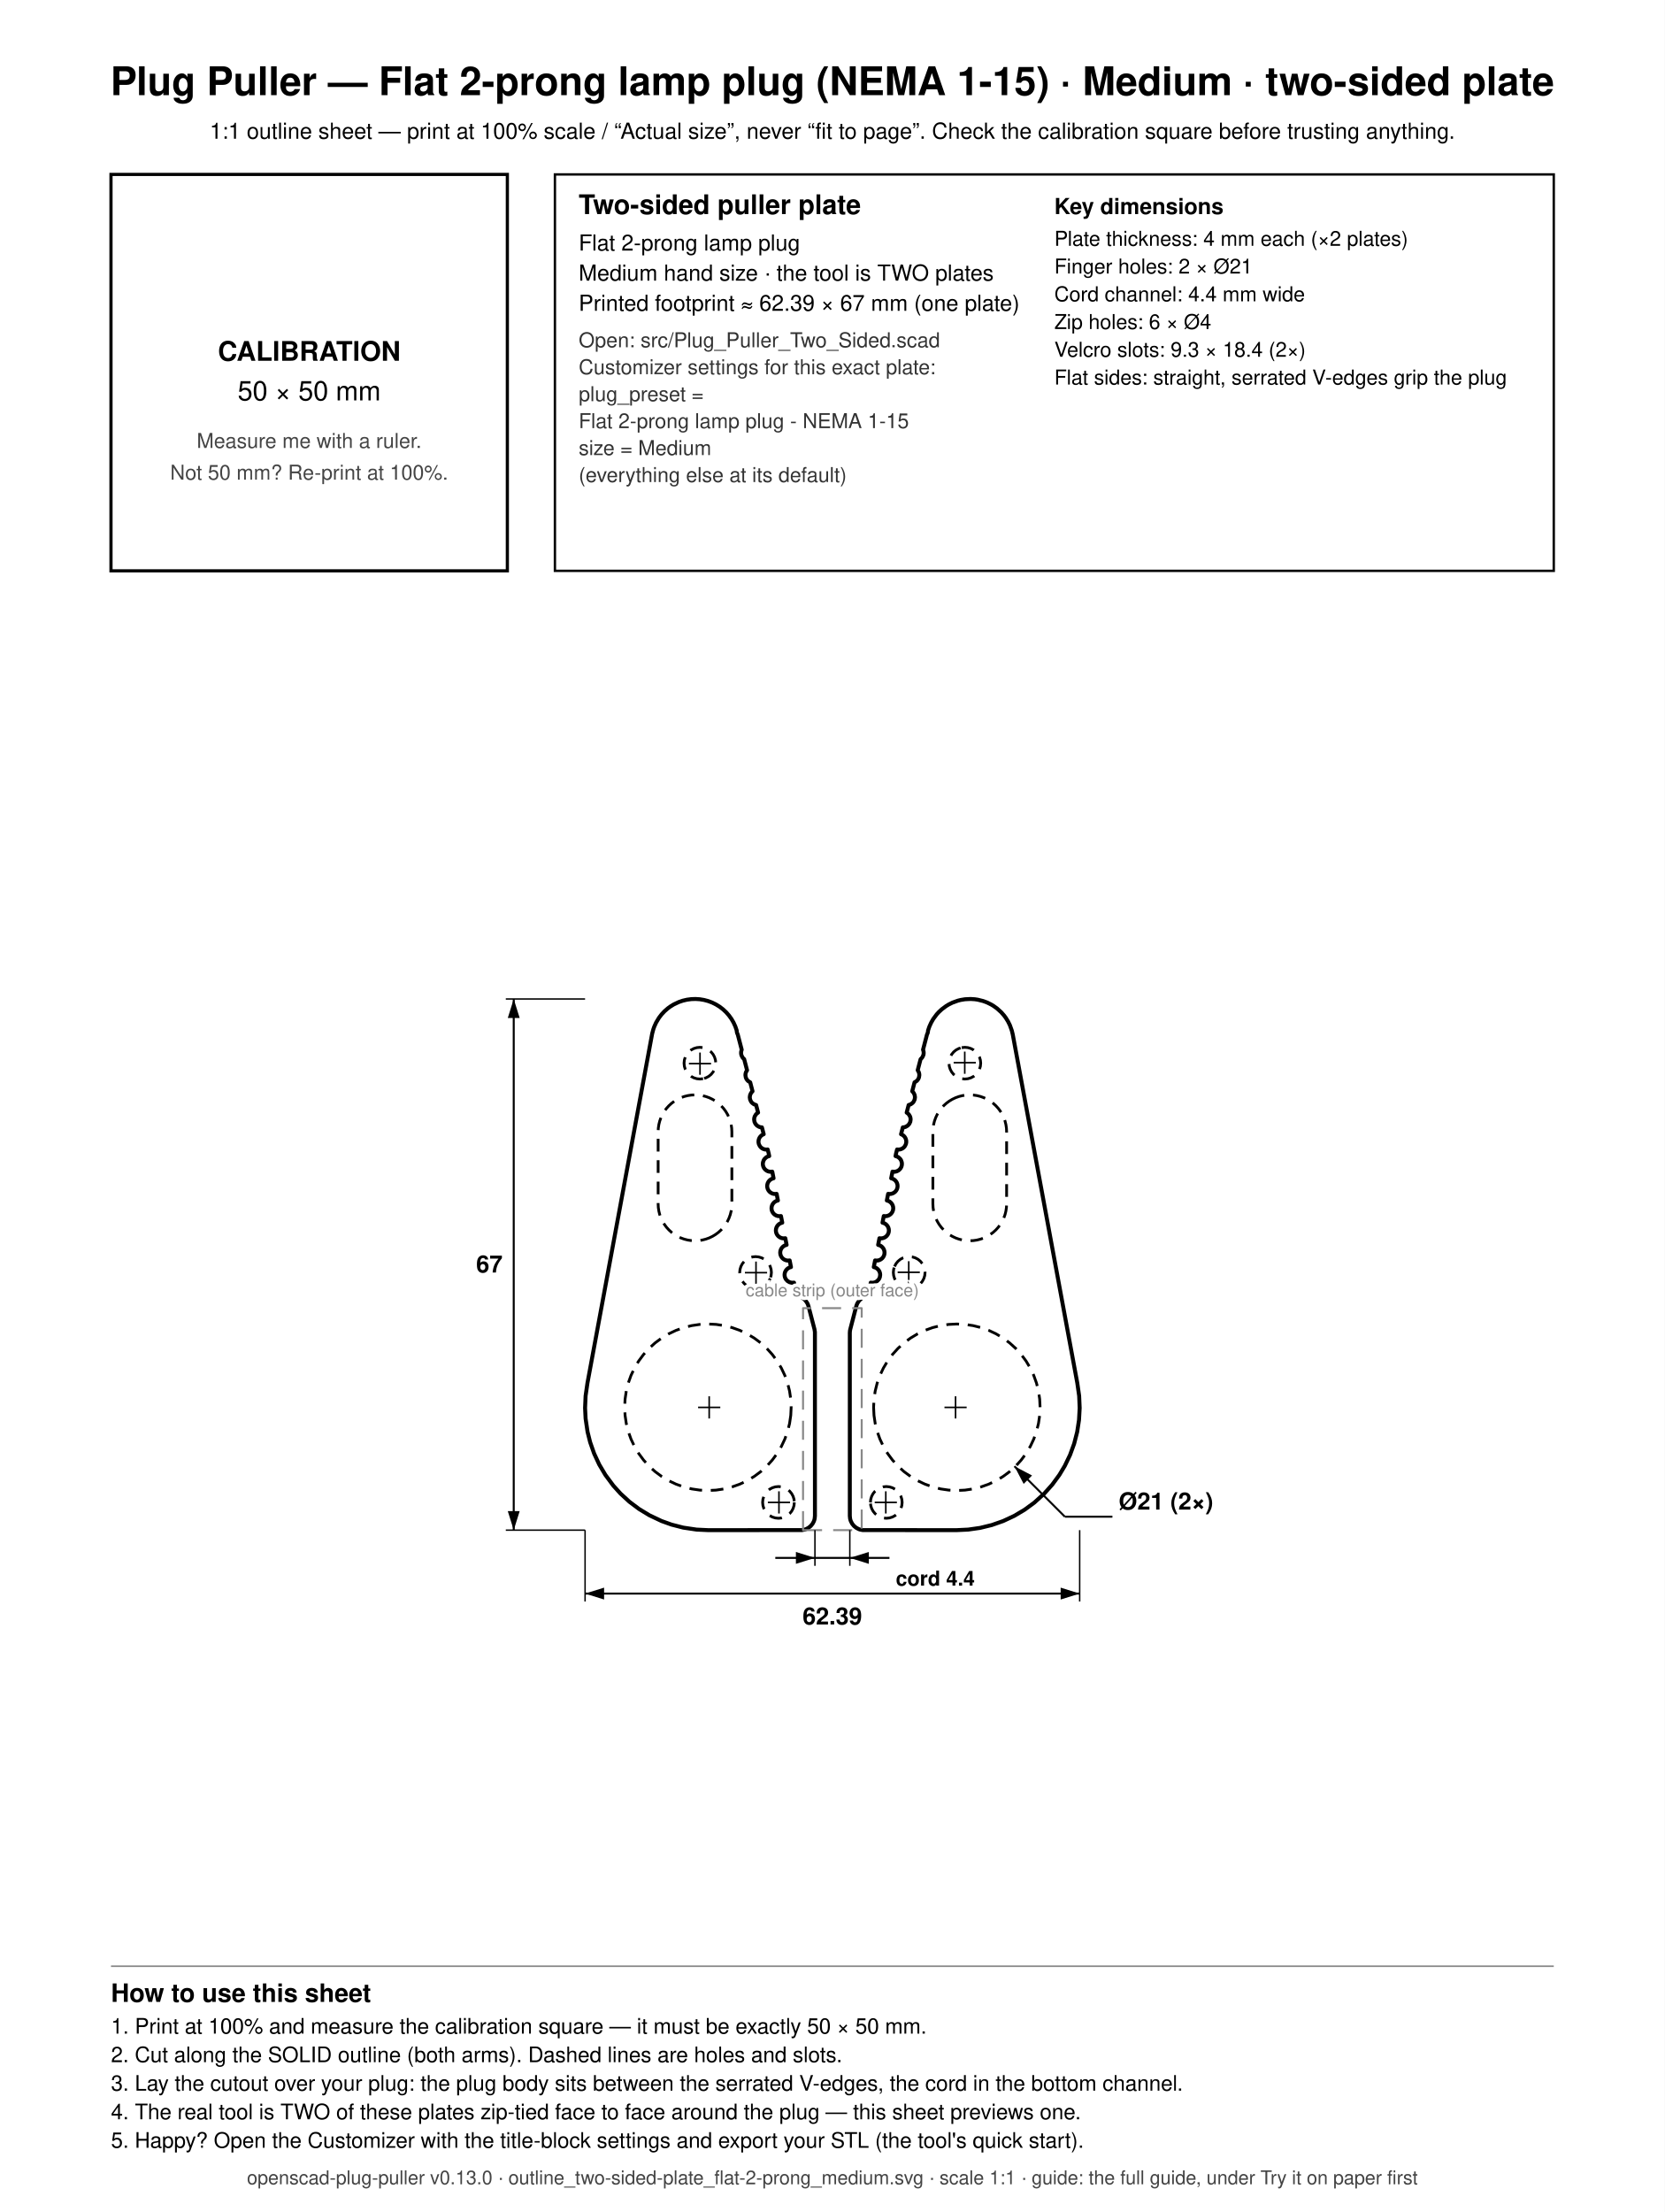
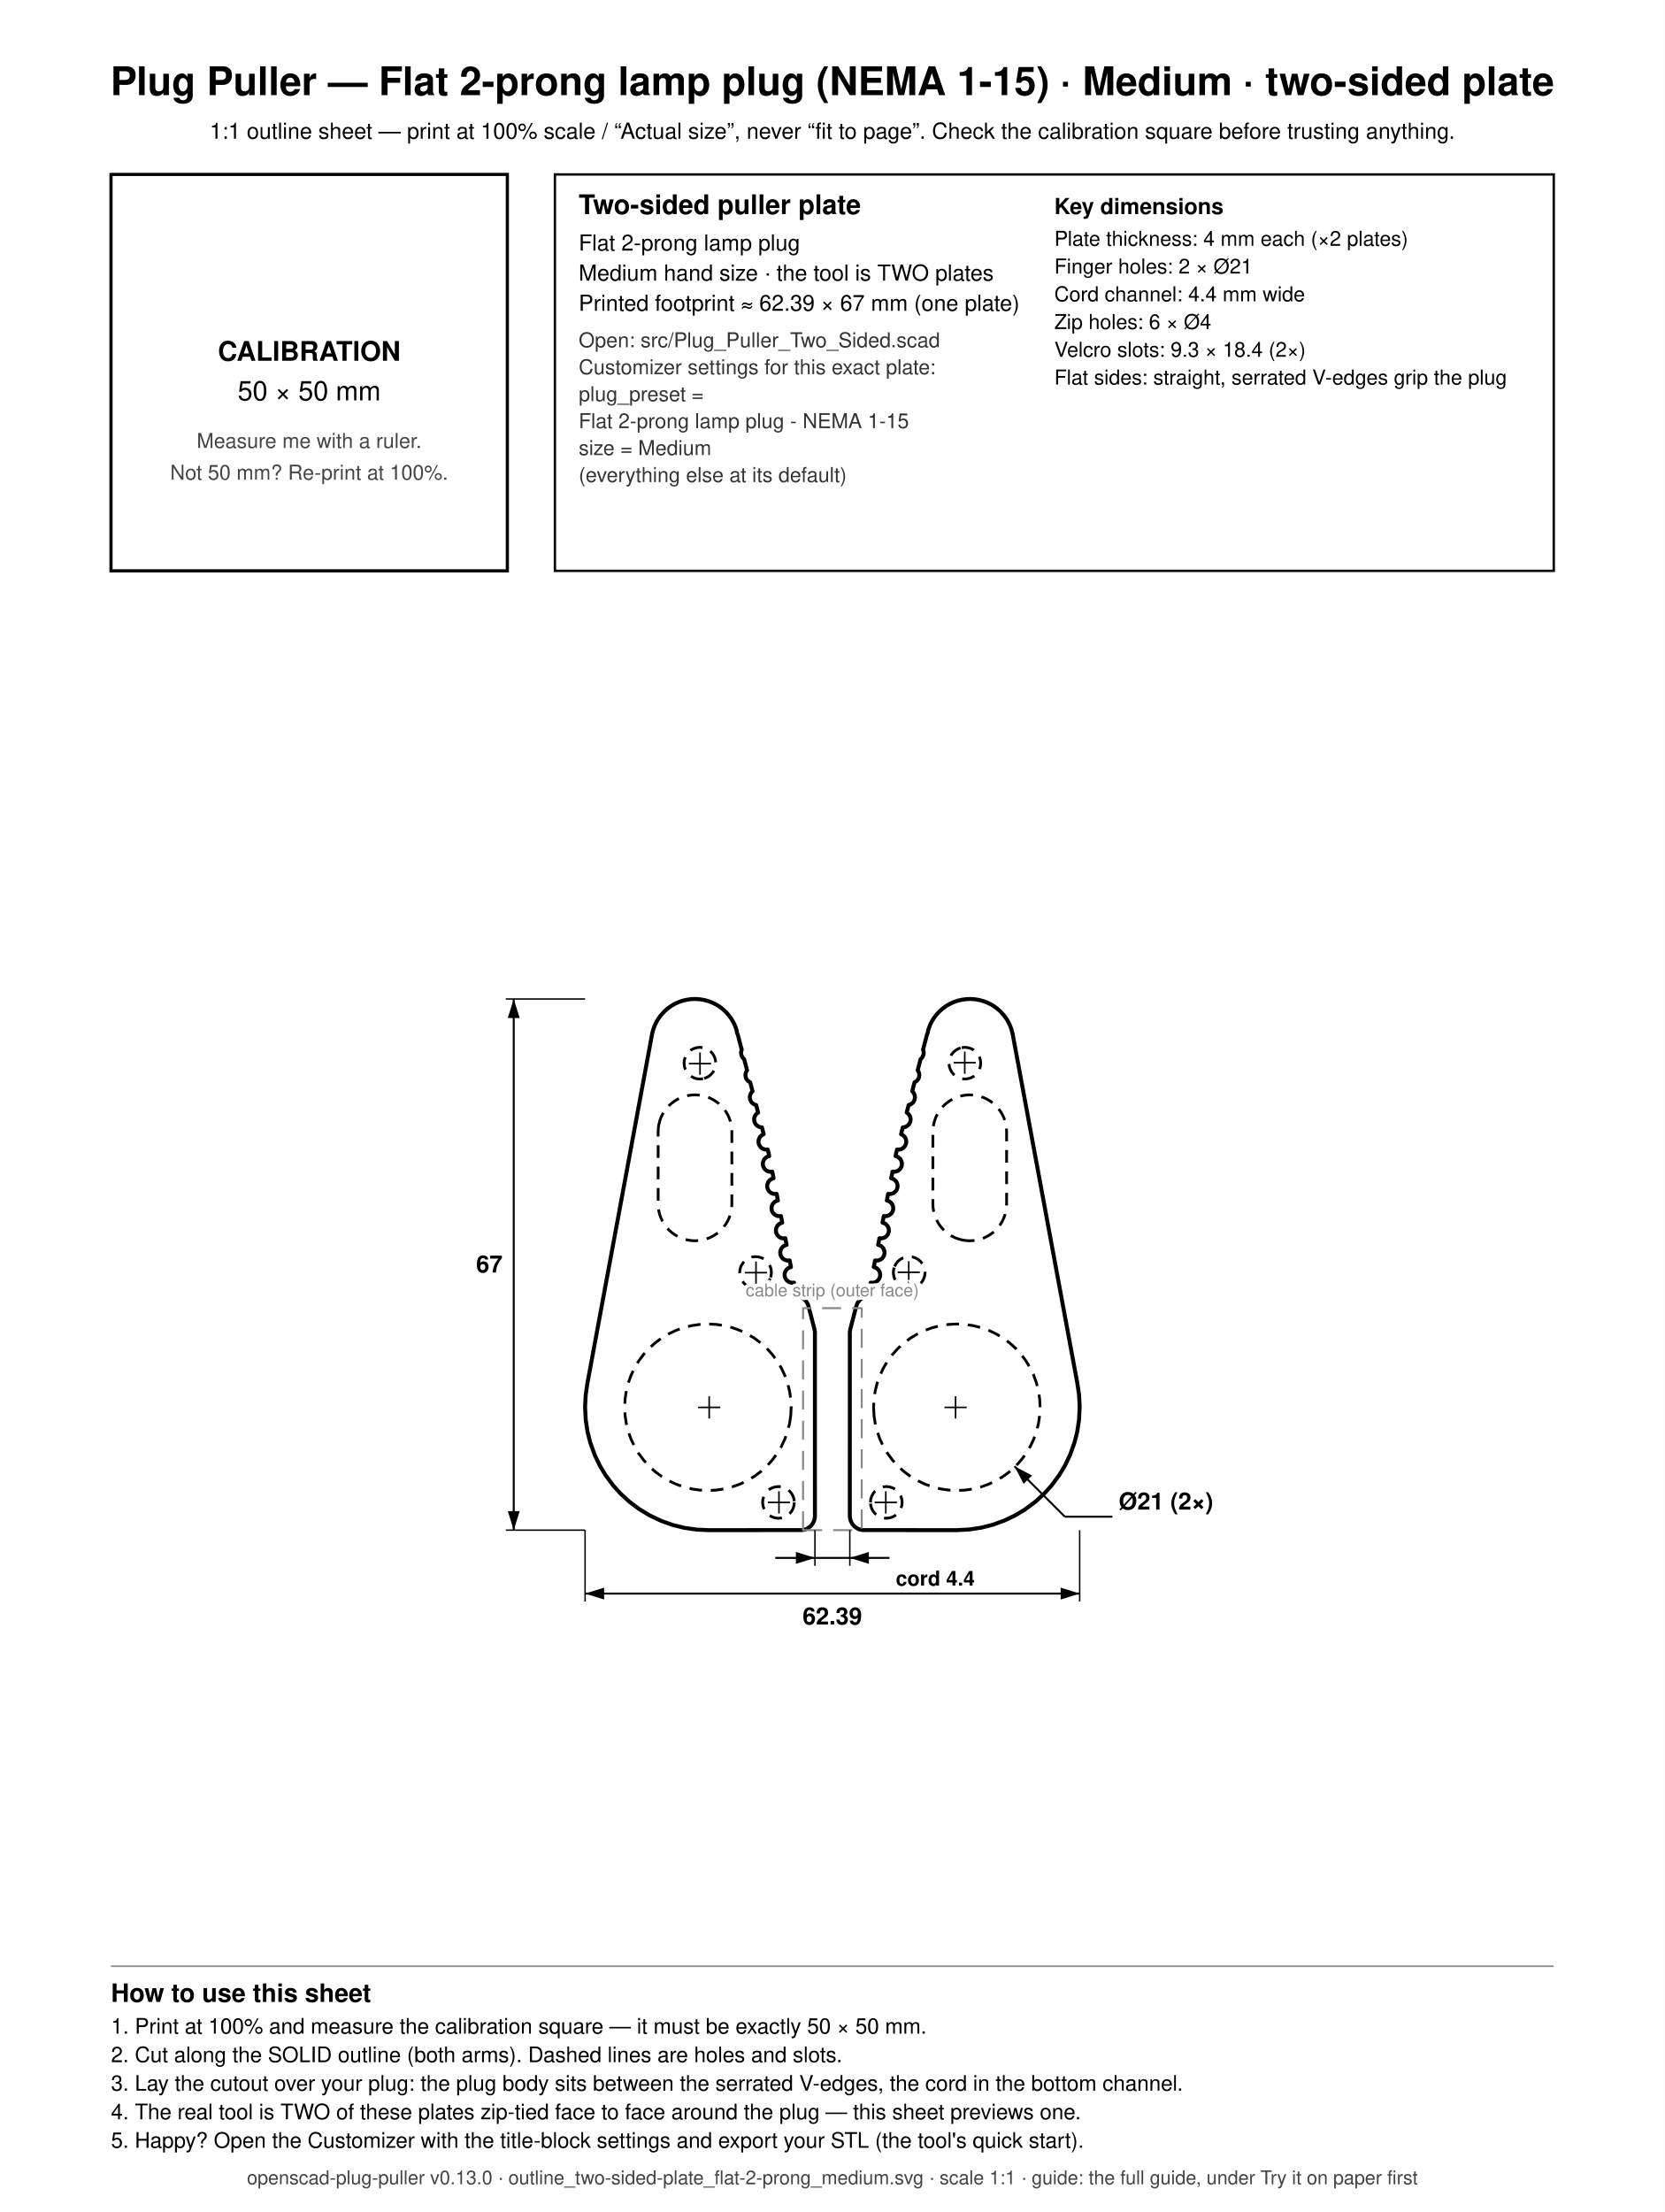
<svg xmlns="http://www.w3.org/2000/svg" width="210mm" height="279mm" viewBox="0 0 210 279">
  <rect x="0" y="0" width="210" height="279" fill="white" />
  <text x="105.000" y="12.000" font-family="Helvetica, Arial, sans-serif" font-size="5" font-weight="bold" text-anchor="middle" fill="black">Plug Puller — Flat 2-prong lamp plug (NEMA 1-15) · Medium · two-sided plate</text>
  <text x="105.000" y="17.500" font-family="Helvetica, Arial, sans-serif" font-size="2.8" font-weight="normal" text-anchor="middle" fill="black">1:1 outline sheet — print at 100% scale / “Actual size”, never “fit to page”. Check the calibration square before trusting anything.</text>
  <rect x="14" y="22" width="50" height="50" fill="none" stroke="black" stroke-width="0.4" />
  <text x="39.000" y="45.500" font-family="Helvetica, Arial, sans-serif" font-size="3.4" font-weight="bold" text-anchor="middle" fill="black">CALIBRATION</text>
  <text x="39.000" y="50.500" font-family="Helvetica, Arial, sans-serif" font-size="3.4" font-weight="normal" text-anchor="middle" fill="black">50 × 50 mm</text>
  <text x="39.000" y="56.500" font-family="Helvetica, Arial, sans-serif" font-size="2.6" font-weight="normal" text-anchor="middle" fill="#444444">Measure me with a ruler.</text>
  <text x="39.000" y="60.500" font-family="Helvetica, Arial, sans-serif" font-size="2.6" font-weight="normal" text-anchor="middle" fill="#444444">Not 50 mm? Re-print at 100%.</text>
  <rect x="70" y="22" width="126" height="50" fill="none" stroke="black" stroke-width="0.3" />
  <text x="73.000" y="27.000" font-family="Helvetica, Arial, sans-serif" font-size="3.4" font-weight="bold" text-anchor="start" fill="black">Two-sided puller plate</text>
  <text x="73.000" y="31.600" font-family="Helvetica, Arial, sans-serif" font-size="2.8" font-weight="normal" text-anchor="start" fill="black">Flat 2-prong lamp plug</text>
  <text x="73.000" y="35.400" font-family="Helvetica, Arial, sans-serif" font-size="2.8" font-weight="normal" text-anchor="start" fill="black">Medium hand size · the tool is TWO plates</text>
  <text x="73.000" y="39.200" font-family="Helvetica, Arial, sans-serif" font-size="2.8" font-weight="normal" text-anchor="start" fill="black">Printed footprint ≈ 62.39 × 67 mm (one plate)</text>
  <text x="73.000" y="43.800" font-family="Helvetica, Arial, sans-serif" font-size="2.6" font-weight="normal" text-anchor="start" fill="#333333">Open: src/Plug_Puller_Two_Sided.scad</text>
  <text x="73.000" y="47.200" font-family="Helvetica, Arial, sans-serif" font-size="2.6" font-weight="normal" text-anchor="start" fill="#333333">Customizer settings for this exact plate:</text>
  <text x="73.000" y="50.600" font-family="Helvetica, Arial, sans-serif" font-size="2.6" font-weight="normal" text-anchor="start" fill="#333333">  plug_preset =</text>
  <text x="73.000" y="54.000" font-family="Helvetica, Arial, sans-serif" font-size="2.6" font-weight="normal" text-anchor="start" fill="#333333">      Flat 2-prong lamp plug - NEMA 1-15</text>
  <text x="73.000" y="57.400" font-family="Helvetica, Arial, sans-serif" font-size="2.6" font-weight="normal" text-anchor="start" fill="#333333">  size = Medium</text>
  <text x="73.000" y="60.800" font-family="Helvetica, Arial, sans-serif" font-size="2.6" font-weight="normal" text-anchor="start" fill="#333333">  (everything else at its default)</text>
  <text x="133.000" y="27.000" font-family="Helvetica, Arial, sans-serif" font-size="2.8" font-weight="bold" text-anchor="start" fill="black">Key dimensions</text>
  <text x="133.000" y="31.000" font-family="Helvetica, Arial, sans-serif" font-size="2.6" font-weight="normal" text-anchor="start" fill="black">Plate thickness: 4 mm each (×2 plates)</text>
  <text x="133.000" y="34.500" font-family="Helvetica, Arial, sans-serif" font-size="2.6" font-weight="normal" text-anchor="start" fill="black">Finger holes: 2 × Ø21</text>
  <text x="133.000" y="38.000" font-family="Helvetica, Arial, sans-serif" font-size="2.6" font-weight="normal" text-anchor="start" fill="black">Cord channel: 4.4 mm wide</text>
  <text x="133.000" y="41.500" font-family="Helvetica, Arial, sans-serif" font-size="2.6" font-weight="normal" text-anchor="start" fill="black">Zip holes: 6 × Ø4</text>
  <text x="133.000" y="45.000" font-family="Helvetica, Arial, sans-serif" font-size="2.6" font-weight="normal" text-anchor="start" fill="black">Velcro slots: 9.3 × 18.4 (2×)</text>
  <text x="133.000" y="48.500" font-family="Helvetica, Arial, sans-serif" font-size="2.6" font-weight="normal" text-anchor="start" fill="black">Flat sides: straight, serrated V-edges grip the plug</text>
  <line x1="14.000" y1="248.000" x2="196.000" y2="248.000" stroke="#888888" stroke-width="0.2" />
  <text x="14.000" y="252.500" font-family="Helvetica, Arial, sans-serif" font-size="3.2" font-weight="bold" text-anchor="start" fill="black">How to use this sheet</text>
  <text x="14.000" y="256.500" font-family="Helvetica, Arial, sans-serif" font-size="2.7" font-weight="normal" text-anchor="start" fill="black">1. Print at 100% and measure the calibration square — it must be exactly 50 × 50 mm.</text>
  <text x="14.000" y="260.100" font-family="Helvetica, Arial, sans-serif" font-size="2.7" font-weight="normal" text-anchor="start" fill="black">2. Cut along the SOLID outline (both arms). Dashed lines are holes and slots.</text>
  <text x="14.000" y="263.700" font-family="Helvetica, Arial, sans-serif" font-size="2.7" font-weight="normal" text-anchor="start" fill="black">3. Lay the cutout over your plug: the plug body sits between the serrated V-edges, the cord in the bottom channel.</text>
  <text x="14.000" y="267.300" font-family="Helvetica, Arial, sans-serif" font-size="2.7" font-weight="normal" text-anchor="start" fill="black">4. The real tool is TWO of these plates zip-tied face to face around the plug — this sheet previews one.</text>
  <text x="14.000" y="270.900" font-family="Helvetica, Arial, sans-serif" font-size="2.7" font-weight="normal" text-anchor="start" fill="black">5. Happy? Open the Customizer with the title-block settings and export your STL (the tool's quick start).</text>
  <text x="105.000" y="275.500" font-family="Helvetica, Arial, sans-serif" font-size="2.4" font-weight="normal" text-anchor="middle" fill="#444444">openscad-plug-puller v0.13.0 · outline_two-sided-plate_flat-2-prong_medium.svg · scale 1:1 · guide: the full guide, under Try it on paper first</text>
-   <path d="M 122.134 192.927 L 123.636 192.713 L 125.114 192.352 L 126.548 191.848 L 127.927 191.205 L 129.235 190.431 L 130.462 189.532 L 131.720 188.392 L 132.734 187.260 L 133.633 186.033 L 134.324 184.880 L 134.982 183.509 L 135.503 182.081 L 135.881 180.608 L 136.112 179.105 L 136.196 177.586 L 136.130 176.067 L 135.896 174.442 L 127.755 130.480 L 127.635 129.987 L 127.394 129.313 L 127.155 128.829 L 126.870 128.371 L 126.654 128.080 L 126.298 127.674 L 125.768 127.194 L 125.330 126.879 L 125.019 126.693 L 124.535 126.454 L 124.030 126.264 L 123.336 126.091 L 122.977 126.037 L 122.438 126.002 L 121.723 126.037 L 121.191 126.125 L 120.839 126.213 L 120.165 126.454 L 119.681 126.693 L 119.370 126.879 L 118.795 127.306 L 118.402 127.674 L 118.158 127.943 L 117.731 128.518 L 117.462 128.985 L 117.239 129.476 L 117.067 129.979 L 117.061 130.096 L 117.023 130.288 L 116.932 130.496 L 116.436 132.403 L 116.475 132.508 L 116.513 132.700 L 116.513 132.896 L 116.475 133.088 L 116.349 133.353 L 116.225 133.505 L 116.127 133.590 L 115.762 134.990 L 115.893 135.215 L 115.950 135.403 L 115.969 135.598 L 115.926 135.888 L 115.851 136.069 L 115.742 136.232 L 115.603 136.371 L 115.365 136.515 L 115.072 137.641 L 115.252 137.842 L 115.377 138.108 L 115.420 138.398 L 115.377 138.688 L 115.252 138.953 L 115.127 139.105 L 114.892 139.280 L 114.620 139.377 L 114.371 140.333 L 114.506 140.425 L 114.645 140.563 L 114.796 140.815 L 114.852 141.003 L 114.872 141.198 L 114.829 141.488 L 114.703 141.753 L 114.506 141.971 L 114.254 142.122 L 114.067 142.179 L 113.886 142.197 L 113.662 143.058 L 113.794 143.116 L 113.957 143.225 L 114.096 143.363 L 114.205 143.526 L 114.280 143.708 L 114.318 143.900 L 114.318 144.096 L 114.280 144.288 L 114.154 144.553 L 114.030 144.705 L 113.879 144.829 L 113.706 144.922 L 113.518 144.979 L 113.323 144.998 L 113.161 144.983 L 113.026 145.514 L 112.967 145.817 L 113.157 145.874 L 113.330 145.966 L 113.547 146.163 L 113.656 146.326 L 113.755 146.603 L 113.774 146.798 L 113.755 146.993 L 113.698 147.181 L 113.606 147.353 L 113.481 147.505 L 113.330 147.629 L 113.157 147.722 L 112.969 147.779 L 112.774 147.798 L 112.582 147.779 L 112.418 148.617 L 112.608 148.674 L 112.781 148.766 L 112.933 148.891 L 113.057 149.042 L 113.150 149.215 L 113.206 149.403 L 113.226 149.598 L 113.206 149.793 L 113.150 149.981 L 113.057 150.153 L 112.933 150.305 L 112.781 150.429 L 112.608 150.522 L 112.421 150.579 L 112.226 150.598 L 112.033 150.579 L 111.869 151.417 L 112.060 151.474 L 112.233 151.566 L 112.384 151.691 L 112.508 151.842 L 112.601 152.015 L 112.658 152.203 L 112.677 152.398 L 112.658 152.593 L 112.601 152.781 L 112.508 152.953 L 112.384 153.105 L 112.233 153.229 L 112.060 153.322 L 111.872 153.379 L 111.677 153.398 L 111.485 153.379 L 111.321 154.217 L 111.511 154.274 L 111.684 154.366 L 111.835 154.491 L 111.960 154.642 L 112.052 154.815 L 112.109 155.003 L 112.128 155.198 L 112.109 155.393 L 112.052 155.581 L 111.960 155.753 L 111.835 155.905 L 111.684 156.029 L 111.511 156.122 L 111.323 156.179 L 111.128 156.198 L 110.936 156.179 L 110.772 157.017 L 110.962 157.074 L 111.135 157.166 L 111.287 157.291 L 111.411 157.442 L 111.504 157.615 L 111.561 157.803 L 111.580 157.998 L 111.561 158.193 L 111.504 158.381 L 111.411 158.553 L 111.287 158.705 L 111.135 158.829 L 110.962 158.922 L 110.775 158.979 L 110.580 158.998 L 110.387 158.979 L 110.223 159.817 L 110.414 159.874 L 110.587 159.966 L 110.738 160.091 L 110.863 160.242 L 110.955 160.415 L 111.012 160.603 L 111.031 160.798 L 110.988 161.088 L 110.913 161.269 L 110.804 161.432 L 110.587 161.629 L 110.414 161.722 L 110.226 161.779 L 110.031 161.798 L 109.839 161.779 L 109.600 162.998 L 108.472 163.949 L 108.354 164.081 L 108.161 164.376 L 108.086 164.536 L 108.012 164.759 L 107.258 167.657 L 107.222 167.829 L 107.200 168.110 L 107.200 191.198 L 107.235 191.549 L 107.278 191.720 L 107.337 191.887 L 107.503 192.198 L 107.727 192.471 L 108.000 192.694 L 108.311 192.861 L 108.477 192.920 L 108.824 192.989 L 120.656 192.998 L 122.134 192.927 Z" fill="none" stroke="black" stroke-width="0.5" stroke-linejoin="round" />
+   <path d="M 110.936 156.179 L 111.226 156.193 L 111.419 156.155 L 111.600 156.080 L 111.763 155.971 L 111.901 155.832 L 112.010 155.669 L 112.109 155.393 L 112.128 155.198 L 112.109 155.003 L 112.052 154.815 L 111.960 154.642 L 111.835 154.491 L 111.684 154.366 L 111.511 154.274 L 111.321 154.217 L 111.485 153.379 L 111.677 153.398 L 111.872 153.379 L 112.060 153.322 L 112.233 153.229 L 112.384 153.105 L 112.508 152.953 L 112.601 152.781 L 112.658 152.593 L 112.677 152.398 L 112.658 152.203 L 112.601 152.015 L 112.508 151.842 L 112.384 151.691 L 112.233 151.566 L 112.060 151.474 L 111.869 151.417 L 112.033 150.579 L 112.226 150.598 L 112.421 150.579 L 112.608 150.522 L 112.781 150.429 L 112.933 150.305 L 113.057 150.153 L 113.150 149.981 L 113.206 149.793 L 113.226 149.598 L 113.206 149.403 L 113.150 149.215 L 113.057 149.042 L 112.933 148.891 L 112.781 148.766 L 112.608 148.674 L 112.418 148.617 L 112.582 147.779 L 112.774 147.798 L 112.969 147.779 L 113.157 147.722 L 113.330 147.629 L 113.481 147.505 L 113.606 147.353 L 113.698 147.181 L 113.755 146.993 L 113.774 146.798 L 113.755 146.603 L 113.656 146.326 L 113.547 146.163 L 113.330 145.966 L 113.157 145.874 L 112.967 145.817 L 113.026 145.514 L 113.161 144.983 L 113.323 144.998 L 113.518 144.979 L 113.706 144.922 L 113.879 144.829 L 114.030 144.705 L 114.154 144.553 L 114.280 144.288 L 114.318 144.096 L 114.318 143.900 L 114.280 143.708 L 114.205 143.526 L 114.096 143.363 L 113.957 143.225 L 113.794 143.116 L 113.662 143.058 L 113.886 142.197 L 114.067 142.179 L 114.254 142.122 L 114.506 141.971 L 114.703 141.753 L 114.829 141.488 L 114.872 141.198 L 114.852 141.003 L 114.796 140.815 L 114.645 140.563 L 114.506 140.425 L 114.371 140.333 L 114.620 139.377 L 114.892 139.280 L 115.127 139.105 L 115.252 138.953 L 115.377 138.688 L 115.420 138.398 L 115.377 138.108 L 115.252 137.842 L 115.072 137.641 L 115.365 136.515 L 115.603 136.371 L 115.742 136.232 L 115.851 136.069 L 115.926 135.888 L 115.969 135.598 L 115.950 135.403 L 115.893 135.215 L 115.762 134.990 L 116.127 133.590 L 116.225 133.505 L 116.349 133.353 L 116.475 133.088 L 116.513 132.896 L 116.513 132.700 L 116.475 132.508 L 116.436 132.403 L 116.932 130.496 L 117.023 130.288 L 117.061 130.096 L 117.067 129.979 L 117.306 129.313 L 117.545 128.829 L 117.830 128.371 L 118.158 127.943 L 118.526 127.549 L 118.932 127.194 L 119.370 126.879 L 119.837 126.609 L 120.329 126.387 L 120.839 126.213 L 121.364 126.091 L 121.899 126.020 L 122.438 126.002 L 122.977 126.037 L 123.509 126.125 L 124.030 126.264 L 124.535 126.454 L 125.019 126.693 L 125.330 126.879 L 125.768 127.194 L 126.174 127.549 L 126.654 128.080 L 126.969 128.518 L 127.155 128.829 L 127.394 129.313 L 127.583 129.818 L 127.731 130.370 L 135.896 174.442 L 136.112 175.891 L 136.196 177.410 L 136.112 179.105 L 135.881 180.608 L 135.554 181.911 L 134.982 183.509 L 134.324 184.880 L 133.633 186.033 L 132.622 187.396 L 131.720 188.392 L 130.599 189.420 L 129.235 190.431 L 128.082 191.122 L 126.712 191.780 L 125.283 192.301 L 123.810 192.679 L 122.307 192.910 L 120.656 192.998 L 108.824 192.989 L 108.477 192.920 L 108.311 192.861 L 108.000 192.694 L 107.727 192.471 L 107.609 192.340 L 107.503 192.198 L 107.337 191.887 L 107.235 191.549 L 107.200 191.198 L 107.203 168.005 L 107.258 167.657 L 108.012 164.759 L 108.086 164.536 L 108.161 164.376 L 108.354 164.081 L 108.472 163.949 L 109.600 162.998 L 109.839 161.779 L 110.031 161.798 L 110.226 161.779 L 110.414 161.722 L 110.587 161.629 L 110.804 161.432 L 110.913 161.269 L 110.988 161.088 L 111.031 160.798 L 111.012 160.603 L 110.955 160.415 L 110.863 160.242 L 110.738 160.091 L 110.587 159.966 L 110.414 159.874 L 110.223 159.817 L 110.387 158.979 L 110.580 158.998 L 110.775 158.979 L 110.962 158.922 L 111.135 158.829 L 111.287 158.705 L 111.411 158.553 L 111.504 158.381 L 111.561 158.193 L 111.580 157.998 L 111.561 157.803 L 111.504 157.615 L 111.411 157.442 L 111.287 157.291 L 111.135 157.166 L 110.962 157.074 L 110.772 157.017 L 110.936 156.179 Z" fill="none" stroke="black" stroke-width="0.5" stroke-linejoin="round" />
  <path d="M 110.251 178.531 L 110.200 177.502 L 110.250 176.472 L 110.401 175.453 L 110.651 174.453 L 110.998 173.483 L 111.438 172.551 L 111.968 171.668 L 112.581 170.840 L 113.273 170.076 L 114.036 169.384 L 114.864 168.770 L 115.747 168.240 L 116.678 167.799 L 117.649 167.451 L 118.648 167.200 L 119.667 167.049 L 120.696 166.998 L 121.726 167.048 L 122.745 167.199 L 123.744 167.449 L 124.715 167.796 L 125.646 168.236 L 126.530 168.766 L 127.358 169.379 L 128.122 170.071 L 128.814 170.834 L 129.428 171.661 L 129.958 172.545 L 130.399 173.476 L 130.747 174.446 L 130.997 175.446 L 131.149 176.465 L 131.200 177.494 L 131.150 178.523 L 130.999 179.543 L 130.749 180.542 L 130.402 181.513 L 129.962 182.444 L 129.432 183.328 L 128.819 184.156 L 128.127 184.920 L 127.364 185.612 L 126.536 186.226 L 125.653 186.756 L 124.722 187.197 L 123.751 187.544 L 122.752 187.795 L 121.733 187.947 L 120.704 187.998 L 119.674 187.947 L 118.655 187.797 L 117.656 187.547 L 116.685 187.200 L 115.754 186.760 L 114.870 186.230 L 114.042 185.617 L 113.278 184.925 L 112.586 184.162 L 111.972 183.334 L 111.442 182.451 L 111.001 181.519 L 110.653 180.549 L 110.403 179.550 L 110.251 178.531 Z" fill="none" stroke="black" stroke-width="0.35" stroke-linejoin="round" stroke-dasharray="1.6,1.1" />
-   <path d="M 120.129 138.652 L 120.546 138.453 L 120.976 138.299 L 121.418 138.188 L 121.877 138.120 L 122.325 138.098 L 122.781 138.120 L 123.233 138.187 L 123.682 138.299 L 124.112 138.453 L 124.524 138.649 L 124.909 138.880 L 125.276 139.151 L 125.614 139.457 L 125.926 139.801 L 126.197 140.168 L 126.432 140.559 L 126.624 140.965 L 126.780 141.402 L 126.890 141.844 L 126.957 142.296 L 126.979 142.750 L 126.979 151.846 L 126.956 152.307 L 126.889 152.759 L 126.780 153.194 L 126.624 153.631 L 126.428 154.043 L 126.193 154.434 L 125.926 154.795 L 125.614 155.138 L 125.282 155.440 L 124.915 155.712 L 124.518 155.950 L 124.105 156.145 L 123.682 156.296 L 123.233 156.409 L 122.781 156.476 L 122.325 156.498 L 121.870 156.475 L 121.418 156.408 L 120.976 156.296 L 120.546 156.142 L 120.134 155.947 L 119.743 155.712 L 119.376 155.440 L 119.039 155.133 L 118.732 154.795 L 118.461 154.428 L 118.227 154.036 L 118.032 153.624 L 117.878 153.194 L 117.768 152.751 L 117.701 152.300 L 117.679 151.846 L 117.679 142.750 L 117.701 142.296 L 117.768 141.844 L 117.878 141.402 L 118.035 140.965 L 118.230 140.553 L 118.465 140.161 L 118.737 139.795 L 119.044 139.457 L 119.382 139.151 L 119.743 138.884 L 120.129 138.652 Z" fill="none" stroke="black" stroke-width="0.35" stroke-linejoin="round" stroke-dasharray="1.6,1.1" />
  <path d="M 109.801 189.504 L 109.839 189.108 L 109.953 188.733 L 110.137 188.387 L 110.386 188.084 L 110.689 187.835 L 111.035 187.650 L 111.410 187.537 L 111.800 187.498 L 112.190 187.537 L 112.565 187.650 L 112.911 187.835 L 113.214 188.084 L 113.463 188.387 L 113.647 188.733 L 113.761 189.108 L 113.800 189.498 L 113.761 189.888 L 113.647 190.263 L 113.463 190.609 L 113.214 190.912 L 112.911 191.161 L 112.565 191.345 L 112.190 191.459 L 111.800 191.498 L 111.410 191.459 L 111.035 191.345 L 110.689 191.161 L 110.386 190.912 L 110.137 190.609 L 109.953 190.263 L 109.839 189.888 L 109.801 189.504 Z" fill="none" stroke="black" stroke-width="0.35" stroke-linejoin="round" stroke-dasharray="1.6,1.1" />
  <path d="M 121.312 132.139 L 121.710 132.098 L 122.100 132.137 L 122.475 132.250 L 122.821 132.435 L 123.124 132.684 L 123.373 132.987 L 123.557 133.333 L 123.671 133.708 L 123.710 134.098 L 123.671 134.488 L 123.557 134.863 L 123.373 135.209 L 123.124 135.512 L 122.821 135.761 L 122.475 135.945 L 122.100 136.059 L 121.710 136.098 L 121.320 136.059 L 120.945 135.945 L 120.599 135.761 L 120.296 135.512 L 120.047 135.209 L 119.863 134.863 L 119.749 134.488 L 119.710 134.098 L 119.749 133.708 L 119.863 133.333 L 120.047 132.987 L 120.296 132.684 L 120.599 132.435 L 120.945 132.250 L 121.312 132.139 Z" fill="none" stroke="black" stroke-width="0.35" stroke-linejoin="round" stroke-dasharray="1.6,1.1" />
  <path d="M 112.840 159.741 L 113.027 159.387 L 113.276 159.084 L 113.579 158.835 L 113.925 158.650 L 114.300 158.537 L 114.690 158.498 L 115.080 158.537 L 115.455 158.650 L 115.801 158.835 L 116.104 159.084 L 116.353 159.387 L 116.537 159.733 L 116.651 160.108 L 116.690 160.498 L 116.651 160.888 L 116.537 161.263 L 116.353 161.609 L 116.104 161.912 L 115.801 162.161 L 115.455 162.345 L 115.080 162.459 L 114.690 162.498 L 114.300 162.459 L 113.925 162.345 L 113.579 162.161 L 113.276 161.912 L 113.027 161.609 L 112.842 161.263 L 112.729 160.888 L 112.690 160.498 L 112.729 160.108 L 112.840 159.741 Z" fill="none" stroke="black" stroke-width="0.35" stroke-linejoin="round" stroke-dasharray="1.6,1.1" />
-   <path d="M 99.872 161.793 L 100.161 161.779 L 100.400 162.998 L 101.528 163.949 L 101.646 164.081 L 101.839 164.376 L 101.914 164.536 L 101.988 164.759 L 102.742 167.657 L 102.797 168.005 L 102.800 191.198 L 102.765 191.549 L 102.722 191.720 L 102.663 191.887 L 102.497 192.198 L 102.273 192.471 L 102.000 192.694 L 101.689 192.861 L 101.523 192.920 L 101.176 192.989 L 89.344 192.998 L 87.869 192.928 L 86.190 192.679 L 84.717 192.301 L 83.452 191.848 L 81.918 191.122 L 80.618 190.333 L 79.401 189.420 L 78.280 188.392 L 77.378 187.396 L 76.367 186.033 L 75.592 184.725 L 74.950 183.346 L 74.446 181.911 L 74.119 180.608 L 73.870 178.929 L 73.804 177.586 L 73.870 176.067 L 74.104 174.442 L 82.269 130.370 L 82.417 129.818 L 82.539 129.476 L 82.762 128.985 L 83.130 128.371 L 83.458 127.943 L 83.826 127.549 L 84.232 127.194 L 84.523 126.977 L 84.981 126.693 L 85.629 126.387 L 86.139 126.213 L 86.664 126.091 L 87.199 126.020 L 87.738 126.002 L 88.277 126.037 L 88.809 126.125 L 89.330 126.264 L 89.835 126.454 L 90.319 126.693 L 90.777 126.977 L 91.205 127.306 L 91.598 127.674 L 91.954 128.080 L 92.269 128.518 L 92.538 128.985 L 92.761 129.476 L 92.933 129.979 L 92.939 130.096 L 92.977 130.288 L 93.068 130.496 L 93.564 132.403 L 93.525 132.508 L 93.487 132.700 L 93.487 132.896 L 93.525 133.088 L 93.651 133.353 L 93.775 133.505 L 93.873 133.590 L 94.238 134.990 L 94.107 135.215 L 94.050 135.403 L 94.031 135.598 L 94.074 135.888 L 94.149 136.069 L 94.258 136.232 L 94.397 136.371 L 94.635 136.515 L 94.928 137.641 L 94.748 137.842 L 94.623 138.108 L 94.580 138.398 L 94.623 138.688 L 94.748 138.953 L 94.873 139.105 L 95.108 139.280 L 95.380 139.377 L 95.629 140.333 L 95.494 140.425 L 95.355 140.563 L 95.204 140.815 L 95.148 141.003 L 95.128 141.198 L 95.171 141.488 L 95.297 141.753 L 95.494 141.971 L 95.746 142.122 L 95.933 142.179 L 96.114 142.197 L 96.338 143.058 L 96.206 143.116 L 96.043 143.225 L 95.904 143.363 L 95.795 143.526 L 95.720 143.708 L 95.682 143.900 L 95.682 144.096 L 95.720 144.288 L 95.846 144.553 L 95.970 144.705 L 96.121 144.829 L 96.294 144.922 L 96.482 144.979 L 96.677 144.998 L 96.839 144.983 L 96.974 145.514 L 97.033 145.817 L 96.843 145.874 L 96.670 145.966 L 96.453 146.163 L 96.344 146.326 L 96.245 146.603 L 96.226 146.798 L 96.245 146.993 L 96.302 147.181 L 96.394 147.353 L 96.519 147.505 L 96.670 147.629 L 96.843 147.722 L 97.031 147.779 L 97.226 147.798 L 97.418 147.779 L 97.582 148.617 L 97.392 148.674 L 97.219 148.766 L 97.067 148.891 L 96.943 149.042 L 96.850 149.215 L 96.794 149.403 L 96.774 149.598 L 96.794 149.793 L 96.850 149.981 L 96.943 150.153 L 97.067 150.305 L 97.219 150.429 L 97.392 150.522 L 97.579 150.579 L 97.774 150.598 L 97.967 150.579 L 98.131 151.417 L 97.940 151.474 L 97.767 151.566 L 97.616 151.691 L 97.492 151.842 L 97.399 152.015 L 97.342 152.203 L 97.323 152.398 L 97.342 152.593 L 97.399 152.781 L 97.492 152.953 L 97.616 153.105 L 97.767 153.229 L 97.940 153.322 L 98.128 153.379 L 98.323 153.398 L 98.515 153.379 L 98.679 154.217 L 98.489 154.274 L 98.316 154.366 L 98.165 154.491 L 98.040 154.642 L 97.948 154.815 L 97.891 155.003 L 97.872 155.198 L 97.891 155.393 L 97.948 155.581 L 98.040 155.753 L 98.165 155.905 L 98.316 156.029 L 98.489 156.122 L 98.677 156.179 L 98.872 156.198 L 99.064 156.179 L 99.228 157.017 L 99.038 157.074 L 98.865 157.166 L 98.713 157.291 L 98.589 157.442 L 98.496 157.615 L 98.439 157.803 L 98.420 157.998 L 98.439 158.193 L 98.496 158.381 L 98.589 158.553 L 98.713 158.705 L 98.865 158.829 L 99.038 158.922 L 99.225 158.979 L 99.420 158.998 L 99.613 158.979 L 99.777 159.817 L 99.586 159.874 L 99.413 159.966 L 99.262 160.091 L 99.137 160.242 L 99.045 160.415 L 98.988 160.603 L 98.969 160.798 L 98.988 160.993 L 99.045 161.181 L 99.137 161.353 L 99.335 161.571 L 99.586 161.722 L 99.872 161.793 Z" fill="none" stroke="black" stroke-width="0.5" stroke-linejoin="round" />
+   <path d="M 121.431 156.410 L 120.983 156.299 L 120.546 156.142 L 120.134 155.947 L 119.749 155.716 L 119.376 155.440 L 119.039 155.133 L 118.737 154.800 L 118.461 154.428 L 118.227 154.036 L 118.035 153.631 L 117.878 153.194 L 117.769 152.759 L 117.702 152.307 L 117.679 151.846 L 117.679 142.750 L 117.701 142.296 L 117.768 141.844 L 117.878 141.402 L 118.032 140.972 L 118.227 140.559 L 118.461 140.168 L 118.732 139.801 L 119.039 139.463 L 119.376 139.156 L 119.743 138.884 L 120.134 138.649 L 120.546 138.453 L 120.976 138.299 L 121.418 138.188 L 121.870 138.121 L 122.325 138.098 L 122.781 138.120 L 123.240 138.188 L 123.682 138.299 L 124.105 138.451 L 124.518 138.645 L 124.909 138.880 L 125.282 139.156 L 125.620 139.463 L 125.921 139.795 L 126.197 140.168 L 126.432 140.559 L 126.624 140.965 L 126.780 141.402 L 126.889 141.837 L 126.956 142.288 L 126.979 142.750 L 126.979 151.846 L 126.957 152.300 L 126.890 152.751 L 126.780 153.194 L 126.624 153.631 L 126.428 154.043 L 126.193 154.434 L 125.921 154.800 L 125.614 155.138 L 125.276 155.445 L 124.909 155.716 L 124.518 155.950 L 124.105 156.145 L 123.675 156.298 L 123.233 156.409 L 122.781 156.476 L 122.325 156.498 L 121.877 156.476 L 121.431 156.410 Z" fill="none" stroke="black" stroke-width="0.35" stroke-linejoin="round" stroke-dasharray="1.6,1.1" />
+   <path d="M 98.679 154.217 L 98.515 153.379 L 98.323 153.398 L 98.128 153.379 L 97.940 153.322 L 97.767 153.229 L 97.616 153.105 L 97.492 152.953 L 97.399 152.781 L 97.342 152.593 L 97.323 152.398 L 97.342 152.203 L 97.399 152.015 L 97.492 151.842 L 97.616 151.691 L 97.767 151.566 L 97.940 151.474 L 98.131 151.417 L 97.967 150.579 L 97.774 150.598 L 97.579 150.579 L 97.392 150.522 L 97.219 150.429 L 97.067 150.305 L 96.943 150.153 L 96.850 149.981 L 96.794 149.793 L 96.774 149.598 L 96.794 149.403 L 96.850 149.215 L 96.943 149.042 L 97.067 148.891 L 97.219 148.766 L 97.392 148.674 L 97.582 148.617 L 97.418 147.779 L 97.226 147.798 L 97.031 147.779 L 96.843 147.722 L 96.670 147.629 L 96.519 147.505 L 96.394 147.353 L 96.302 147.181 L 96.245 146.993 L 96.226 146.798 L 96.245 146.603 L 96.344 146.326 L 96.453 146.163 L 96.670 145.966 L 96.843 145.874 L 97.033 145.817 L 96.974 145.514 L 96.839 144.983 L 96.677 144.998 L 96.482 144.979 L 96.294 144.922 L 96.121 144.829 L 95.970 144.705 L 95.846 144.553 L 95.720 144.288 L 95.682 144.096 L 95.682 143.900 L 95.720 143.708 L 95.795 143.526 L 95.904 143.363 L 96.043 143.225 L 96.206 143.116 L 96.338 143.058 L 96.114 142.197 L 95.933 142.179 L 95.746 142.122 L 95.494 141.971 L 95.297 141.753 L 95.171 141.488 L 95.128 141.198 L 95.148 141.003 L 95.204 140.815 L 95.355 140.563 L 95.494 140.425 L 95.629 140.333 L 95.380 139.377 L 95.108 139.280 L 94.873 139.105 L 94.748 138.953 L 94.623 138.688 L 94.580 138.398 L 94.623 138.108 L 94.748 137.842 L 94.928 137.641 L 94.635 136.515 L 94.397 136.371 L 94.258 136.232 L 94.149 136.069 L 94.074 135.888 L 94.031 135.598 L 94.050 135.403 L 94.107 135.215 L 94.238 134.990 L 93.873 133.590 L 93.775 133.505 L 93.651 133.353 L 93.525 133.088 L 93.487 132.896 L 93.487 132.700 L 93.525 132.508 L 93.564 132.403 L 93.068 130.496 L 92.977 130.288 L 92.939 130.096 L 92.933 129.979 L 92.761 129.476 L 92.538 128.985 L 92.269 128.518 L 91.954 128.080 L 91.598 127.674 L 91.205 127.306 L 90.777 126.977 L 90.319 126.693 L 89.835 126.454 L 89.330 126.264 L 88.809 126.125 L 88.277 126.037 L 87.738 126.002 L 87.199 126.020 L 86.664 126.091 L 86.139 126.213 L 85.629 126.387 L 85.137 126.609 L 84.670 126.879 L 84.232 127.194 L 83.826 127.549 L 83.346 128.080 L 83.031 128.518 L 82.845 128.829 L 82.606 129.313 L 82.417 129.818 L 82.269 130.370 L 74.104 174.442 L 73.888 175.891 L 73.804 177.410 L 73.888 179.105 L 74.119 180.608 L 74.446 181.911 L 75.018 183.509 L 75.676 184.880 L 76.367 186.033 L 77.378 187.396 L 78.280 188.392 L 79.401 189.420 L 80.618 190.333 L 81.918 191.122 L 83.452 191.848 L 84.886 192.352 L 86.364 192.713 L 87.869 192.928 L 89.344 192.998 L 101.176 192.989 L 101.523 192.920 L 101.689 192.861 L 102.000 192.694 L 102.273 192.471 L 102.391 192.340 L 102.497 192.198 L 102.663 191.887 L 102.765 191.549 L 102.800 191.198 L 102.797 168.005 L 102.742 167.657 L 101.988 164.759 L 101.914 164.536 L 101.839 164.376 L 101.646 164.081 L 101.528 163.949 L 100.400 162.998 L 100.161 161.779 L 99.969 161.798 L 99.774 161.779 L 99.586 161.722 L 99.413 161.629 L 99.196 161.432 L 99.087 161.269 L 99.012 161.088 L 98.969 160.798 L 98.988 160.603 L 99.045 160.415 L 99.137 160.242 L 99.262 160.091 L 99.413 159.966 L 99.586 159.874 L 99.777 159.817 L 99.613 158.979 L 99.420 158.998 L 99.225 158.979 L 99.038 158.922 L 98.865 158.829 L 98.713 158.705 L 98.589 158.553 L 98.496 158.381 L 98.439 158.193 L 98.420 157.998 L 98.439 157.803 L 98.496 157.615 L 98.589 157.442 L 98.713 157.291 L 98.865 157.166 L 99.038 157.074 L 99.228 157.017 L 99.064 156.179 L 98.774 156.193 L 98.581 156.155 L 98.400 156.080 L 98.237 155.971 L 98.099 155.832 L 97.990 155.669 L 97.915 155.488 L 97.872 155.198 L 97.915 154.908 L 97.990 154.726 L 98.099 154.563 L 98.237 154.425 L 98.400 154.316 L 98.679 154.217 Z" fill="none" stroke="black" stroke-width="0.5" stroke-linejoin="round" />
  <path d="M 97.160 161.255 L 96.973 161.609 L 96.724 161.912 L 96.421 162.161 L 96.075 162.345 L 95.700 162.459 L 95.310 162.498 L 94.920 162.459 L 94.545 162.345 L 94.199 162.161 L 93.896 161.912 L 93.647 161.609 L 93.463 161.263 L 93.349 160.888 L 93.310 160.498 L 93.349 160.108 L 93.463 159.733 L 93.647 159.387 L 93.896 159.084 L 94.199 158.835 L 94.545 158.650 L 94.920 158.537 L 95.310 158.498 L 95.700 158.537 L 96.075 158.650 L 96.421 158.835 L 96.724 159.084 L 96.973 159.387 L 97.158 159.733 L 97.271 160.108 L 97.310 160.498 L 97.271 160.888 L 97.160 161.255 Z" fill="none" stroke="black" stroke-width="0.35" stroke-linejoin="round" stroke-dasharray="1.6,1.1" />
  <path d="M 88.688 136.057 L 88.290 136.098 L 87.900 136.059 L 87.525 135.945 L 87.179 135.761 L 86.876 135.512 L 86.627 135.209 L 86.443 134.863 L 86.329 134.488 L 86.290 134.098 L 86.329 133.708 L 86.443 133.333 L 86.627 132.987 L 86.876 132.684 L 87.179 132.435 L 87.525 132.250 L 87.900 132.137 L 88.290 132.098 L 88.680 132.137 L 89.055 132.250 L 89.401 132.435 L 89.704 132.684 L 89.953 132.987 L 90.137 133.333 L 90.251 133.708 L 90.290 134.098 L 90.251 134.488 L 90.137 134.863 L 89.953 135.209 L 89.704 135.512 L 89.401 135.761 L 89.055 135.945 L 88.688 136.057 Z" fill="none" stroke="black" stroke-width="0.35" stroke-linejoin="round" stroke-dasharray="1.6,1.1" />
  <path d="M 100.199 189.492 L 100.161 189.888 L 100.047 190.263 L 99.863 190.609 L 99.614 190.912 L 99.311 191.161 L 98.965 191.345 L 98.590 191.459 L 98.200 191.498 L 97.810 191.459 L 97.435 191.345 L 97.089 191.161 L 96.786 190.912 L 96.537 190.609 L 96.353 190.263 L 96.239 189.888 L 96.200 189.498 L 96.239 189.108 L 96.353 188.733 L 96.537 188.387 L 96.786 188.084 L 97.089 187.835 L 97.435 187.650 L 97.810 187.537 L 98.200 187.498 L 98.590 187.537 L 98.965 187.650 L 99.311 187.835 L 99.614 188.084 L 99.863 188.387 L 100.047 188.733 L 100.161 189.108 L 100.199 189.492 Z" fill="none" stroke="black" stroke-width="0.35" stroke-linejoin="round" stroke-dasharray="1.6,1.1" />
-   <path d="M 89.871 155.944 L 89.454 156.142 L 89.024 156.296 L 88.582 156.408 L 88.123 156.476 L 87.675 156.498 L 87.219 156.476 L 86.767 156.409 L 86.318 156.296 L 85.888 156.142 L 85.476 155.947 L 85.091 155.716 L 84.724 155.445 L 84.386 155.138 L 84.074 154.795 L 83.803 154.428 L 83.568 154.036 L 83.376 153.631 L 83.220 153.194 L 83.110 152.751 L 83.043 152.300 L 83.021 151.846 L 83.021 142.750 L 83.044 142.288 L 83.111 141.837 L 83.220 141.402 L 83.376 140.965 L 83.572 140.553 L 83.807 140.161 L 84.074 139.801 L 84.386 139.457 L 84.718 139.156 L 85.085 138.884 L 85.482 138.645 L 85.895 138.451 L 86.318 138.299 L 86.767 138.187 L 87.219 138.120 L 87.675 138.098 L 88.130 138.121 L 88.582 138.188 L 89.024 138.299 L 89.454 138.453 L 89.866 138.649 L 90.257 138.884 L 90.624 139.156 L 90.961 139.463 L 91.268 139.801 L 91.539 140.168 L 91.773 140.559 L 91.968 140.972 L 92.122 141.402 L 92.232 141.844 L 92.299 142.296 L 92.321 142.750 L 92.321 151.846 L 92.299 152.300 L 92.232 152.751 L 92.122 153.194 L 91.965 153.631 L 91.770 154.043 L 91.535 154.434 L 91.263 154.800 L 90.956 155.138 L 90.618 155.445 L 90.257 155.712 L 89.871 155.944 Z" fill="none" stroke="black" stroke-width="0.35" stroke-linejoin="round" stroke-dasharray="1.6,1.1" />
  <path d="M 99.750 178.523 L 99.599 179.543 L 99.349 180.542 L 99.002 181.513 L 98.562 182.444 L 98.032 183.328 L 97.419 184.156 L 96.727 184.920 L 95.964 185.612 L 95.136 186.226 L 94.253 186.756 L 93.322 187.197 L 92.351 187.544 L 91.352 187.795 L 90.333 187.947 L 89.304 187.998 L 88.274 187.947 L 87.255 187.797 L 86.256 187.547 L 85.285 187.200 L 84.354 186.760 L 83.470 186.230 L 82.642 185.617 L 81.878 184.925 L 81.186 184.162 L 80.572 183.334 L 80.042 182.451 L 79.601 181.519 L 79.253 180.549 L 79.003 179.550 L 78.851 178.531 L 78.800 177.502 L 78.850 176.472 L 79.001 175.453 L 79.251 174.453 L 79.598 173.483 L 80.038 172.551 L 80.568 171.668 L 81.181 170.840 L 81.873 170.076 L 82.636 169.384 L 83.464 168.770 L 84.347 168.240 L 85.278 167.799 L 86.249 167.451 L 87.248 167.200 L 88.267 167.049 L 89.296 166.998 L 90.326 167.048 L 91.345 167.199 L 92.344 167.449 L 93.315 167.796 L 94.246 168.236 L 95.130 168.766 L 95.958 169.379 L 96.722 170.071 L 97.414 170.834 L 98.028 171.661 L 98.558 172.545 L 98.999 173.476 L 99.347 174.446 L 99.597 175.446 L 99.749 176.465 L 99.800 177.494 L 99.750 178.523 Z" fill="none" stroke="black" stroke-width="0.35" stroke-linejoin="round" stroke-dasharray="1.6,1.1" />
+   <path d="M 83.109 141.850 L 83.222 141.394 L 83.376 140.965 L 83.568 140.559 L 83.807 140.161 L 84.079 139.795 L 84.386 139.457 L 84.718 139.156 L 85.085 138.884 L 85.476 138.649 L 85.888 138.453 L 86.325 138.297 L 86.767 138.187 L 87.212 138.121 L 87.667 138.098 L 88.123 138.120 L 88.582 138.188 L 89.024 138.299 L 89.447 138.451 L 89.866 138.649 L 90.251 138.880 L 90.618 139.151 L 90.961 139.463 L 91.268 139.801 L 91.539 140.168 L 91.773 140.559 L 91.965 140.965 L 92.119 141.395 L 92.231 141.837 L 92.298 142.288 L 92.321 142.750 L 92.321 151.846 L 92.299 152.300 L 92.232 152.751 L 92.122 153.194 L 91.965 153.631 L 91.773 154.036 L 91.539 154.428 L 91.268 154.795 L 90.956 155.138 L 90.618 155.445 L 90.251 155.716 L 89.866 155.947 L 89.454 156.142 L 89.024 156.296 L 88.582 156.408 L 88.130 156.475 L 87.675 156.498 L 87.219 156.476 L 86.767 156.409 L 86.325 156.298 L 85.895 156.145 L 85.482 155.950 L 85.091 155.716 L 84.724 155.445 L 84.386 155.138 L 84.079 154.800 L 83.807 154.434 L 83.572 154.043 L 83.376 153.631 L 83.222 153.201 L 83.111 152.759 L 83.044 152.307 L 83.021 151.846 L 83.021 142.750 L 83.043 142.296 L 83.109 141.850 Z" fill="none" stroke="black" stroke-width="0.35" stroke-linejoin="round" stroke-dasharray="1.6,1.1" />
  <line x1="119.139" y1="177.514" x2="121.939" y2="177.514" stroke="black" stroke-width="0.2" />
  <line x1="120.539" y1="176.114" x2="120.539" y2="178.914" stroke="black" stroke-width="0.2" />
  <line x1="110.339" y1="189.498" x2="113.139" y2="189.498" stroke="black" stroke-width="0.2" />
  <line x1="111.739" y1="188.098" x2="111.739" y2="190.898" stroke="black" stroke-width="0.2" />
  <line x1="120.298" y1="134.038" x2="123.098" y2="134.038" stroke="black" stroke-width="0.2" />
  <line x1="121.698" y1="132.638" x2="121.698" y2="135.438" stroke="black" stroke-width="0.2" />
  <line x1="113.234" y1="160.475" x2="116.034" y2="160.475" stroke="black" stroke-width="0.2" />
  <line x1="114.634" y1="159.075" x2="114.634" y2="161.875" stroke="black" stroke-width="0.2" />
  <line x1="93.966" y1="160.521" x2="96.766" y2="160.521" stroke="black" stroke-width="0.2" />
  <line x1="95.366" y1="159.121" x2="95.366" y2="161.921" stroke="black" stroke-width="0.2" />
  <line x1="86.902" y1="134.157" x2="89.702" y2="134.157" stroke="black" stroke-width="0.2" />
  <line x1="88.302" y1="132.757" x2="88.302" y2="135.557" stroke="black" stroke-width="0.2" />
  <line x1="96.861" y1="189.498" x2="99.661" y2="189.498" stroke="black" stroke-width="0.2" />
  <line x1="98.261" y1="188.098" x2="98.261" y2="190.898" stroke="black" stroke-width="0.2" />
  <line x1="88.061" y1="177.514" x2="90.861" y2="177.514" stroke="black" stroke-width="0.2" />
  <line x1="89.461" y1="176.114" x2="89.461" y2="178.914" stroke="black" stroke-width="0.2" />
  <path d="M 101.300 192.998 L 108.700 192.998 L 108.700 164.998 L 101.300 164.998 Z" fill="none" stroke="#888888" stroke-width="0.25" stroke-linejoin="round" stroke-dasharray="2.4,1.4" />
  <text x="105.000" y="163.498" font-family="Helvetica, Arial, sans-serif" font-size="2.2" font-weight="normal" text-anchor="middle" fill="#888888" paint-order="stroke" stroke="white" stroke-width="0.9">cable strip (outer face)</text>
  <line x1="73.804" y1="126.002" x2="63.804" y2="126.002" stroke="black" stroke-width="0.18" />
  <line x1="73.804" y1="192.998" x2="63.804" y2="192.998" stroke="black" stroke-width="0.18" />
  <line x1="64.804" y1="126.002" x2="64.804" y2="192.998" stroke="black" stroke-width="0.25" />
  <polygon points="64.804,126.002 65.554,128.402 64.054,128.402" fill="black" />
  <polygon points="64.804,192.998 64.054,190.598 65.554,190.598" fill="black" />
  <text x="63.404" y="160.500" font-family="Helvetica, Arial, sans-serif" font-size="3" font-weight="bold" text-anchor="end" fill="black" paint-order="stroke" stroke="white" stroke-width="0.9">67</text>
  <line x1="73.804" y1="192.998" x2="73.804" y2="201.998" stroke="black" stroke-width="0.18" />
  <line x1="136.196" y1="192.998" x2="136.196" y2="201.998" stroke="black" stroke-width="0.18" />
  <line x1="73.804" y1="200.998" x2="136.196" y2="200.998" stroke="black" stroke-width="0.25" />
  <polygon points="73.804,200.998 76.204,200.248 76.204,201.748" fill="black" />
  <polygon points="136.196,200.998 133.796,201.748 133.796,200.248" fill="black" />
  <text x="105.000" y="204.898" font-family="Helvetica, Arial, sans-serif" font-size="3" font-weight="bold" text-anchor="middle" fill="black" paint-order="stroke" stroke="white" stroke-width="0.9">62.39</text>
  <line x1="102.800" y1="192.998" x2="102.800" y2="197.498" stroke="black" stroke-width="0.18" />
  <line x1="107.200" y1="192.998" x2="107.200" y2="197.498" stroke="black" stroke-width="0.18" />
  <line x1="97.800" y1="196.498" x2="112.200" y2="196.498" stroke="black" stroke-width="0.25" />
  <polygon points="102.800,196.498 100.400,197.248 100.400,195.748" fill="black" />
  <polygon points="107.200,196.498 109.600,195.748 109.600,197.248" fill="black" />
  <text x="113.000" y="199.998" font-family="Helvetica, Arial, sans-serif" font-size="2.6" font-weight="bold" text-anchor="start" fill="black" paint-order="stroke" stroke="white" stroke-width="0.9">cord 4.4</text>
  <line x1="127.963" y1="184.937" x2="134.326" y2="191.301" stroke="black" stroke-width="0.25" />
  <polygon points="127.963,184.937 130.190,186.104 129.129,187.164" fill="black" />
  <line x1="134.326" y1="191.301" x2="140.326" y2="191.301" stroke="black" stroke-width="0.25" />
  <text x="141.126" y="190.401" font-family="Helvetica, Arial, sans-serif" font-size="3" font-weight="bold" text-anchor="start" fill="black" paint-order="stroke" stroke="white" stroke-width="0.9">Ø21 (2×)</text>
</svg>
